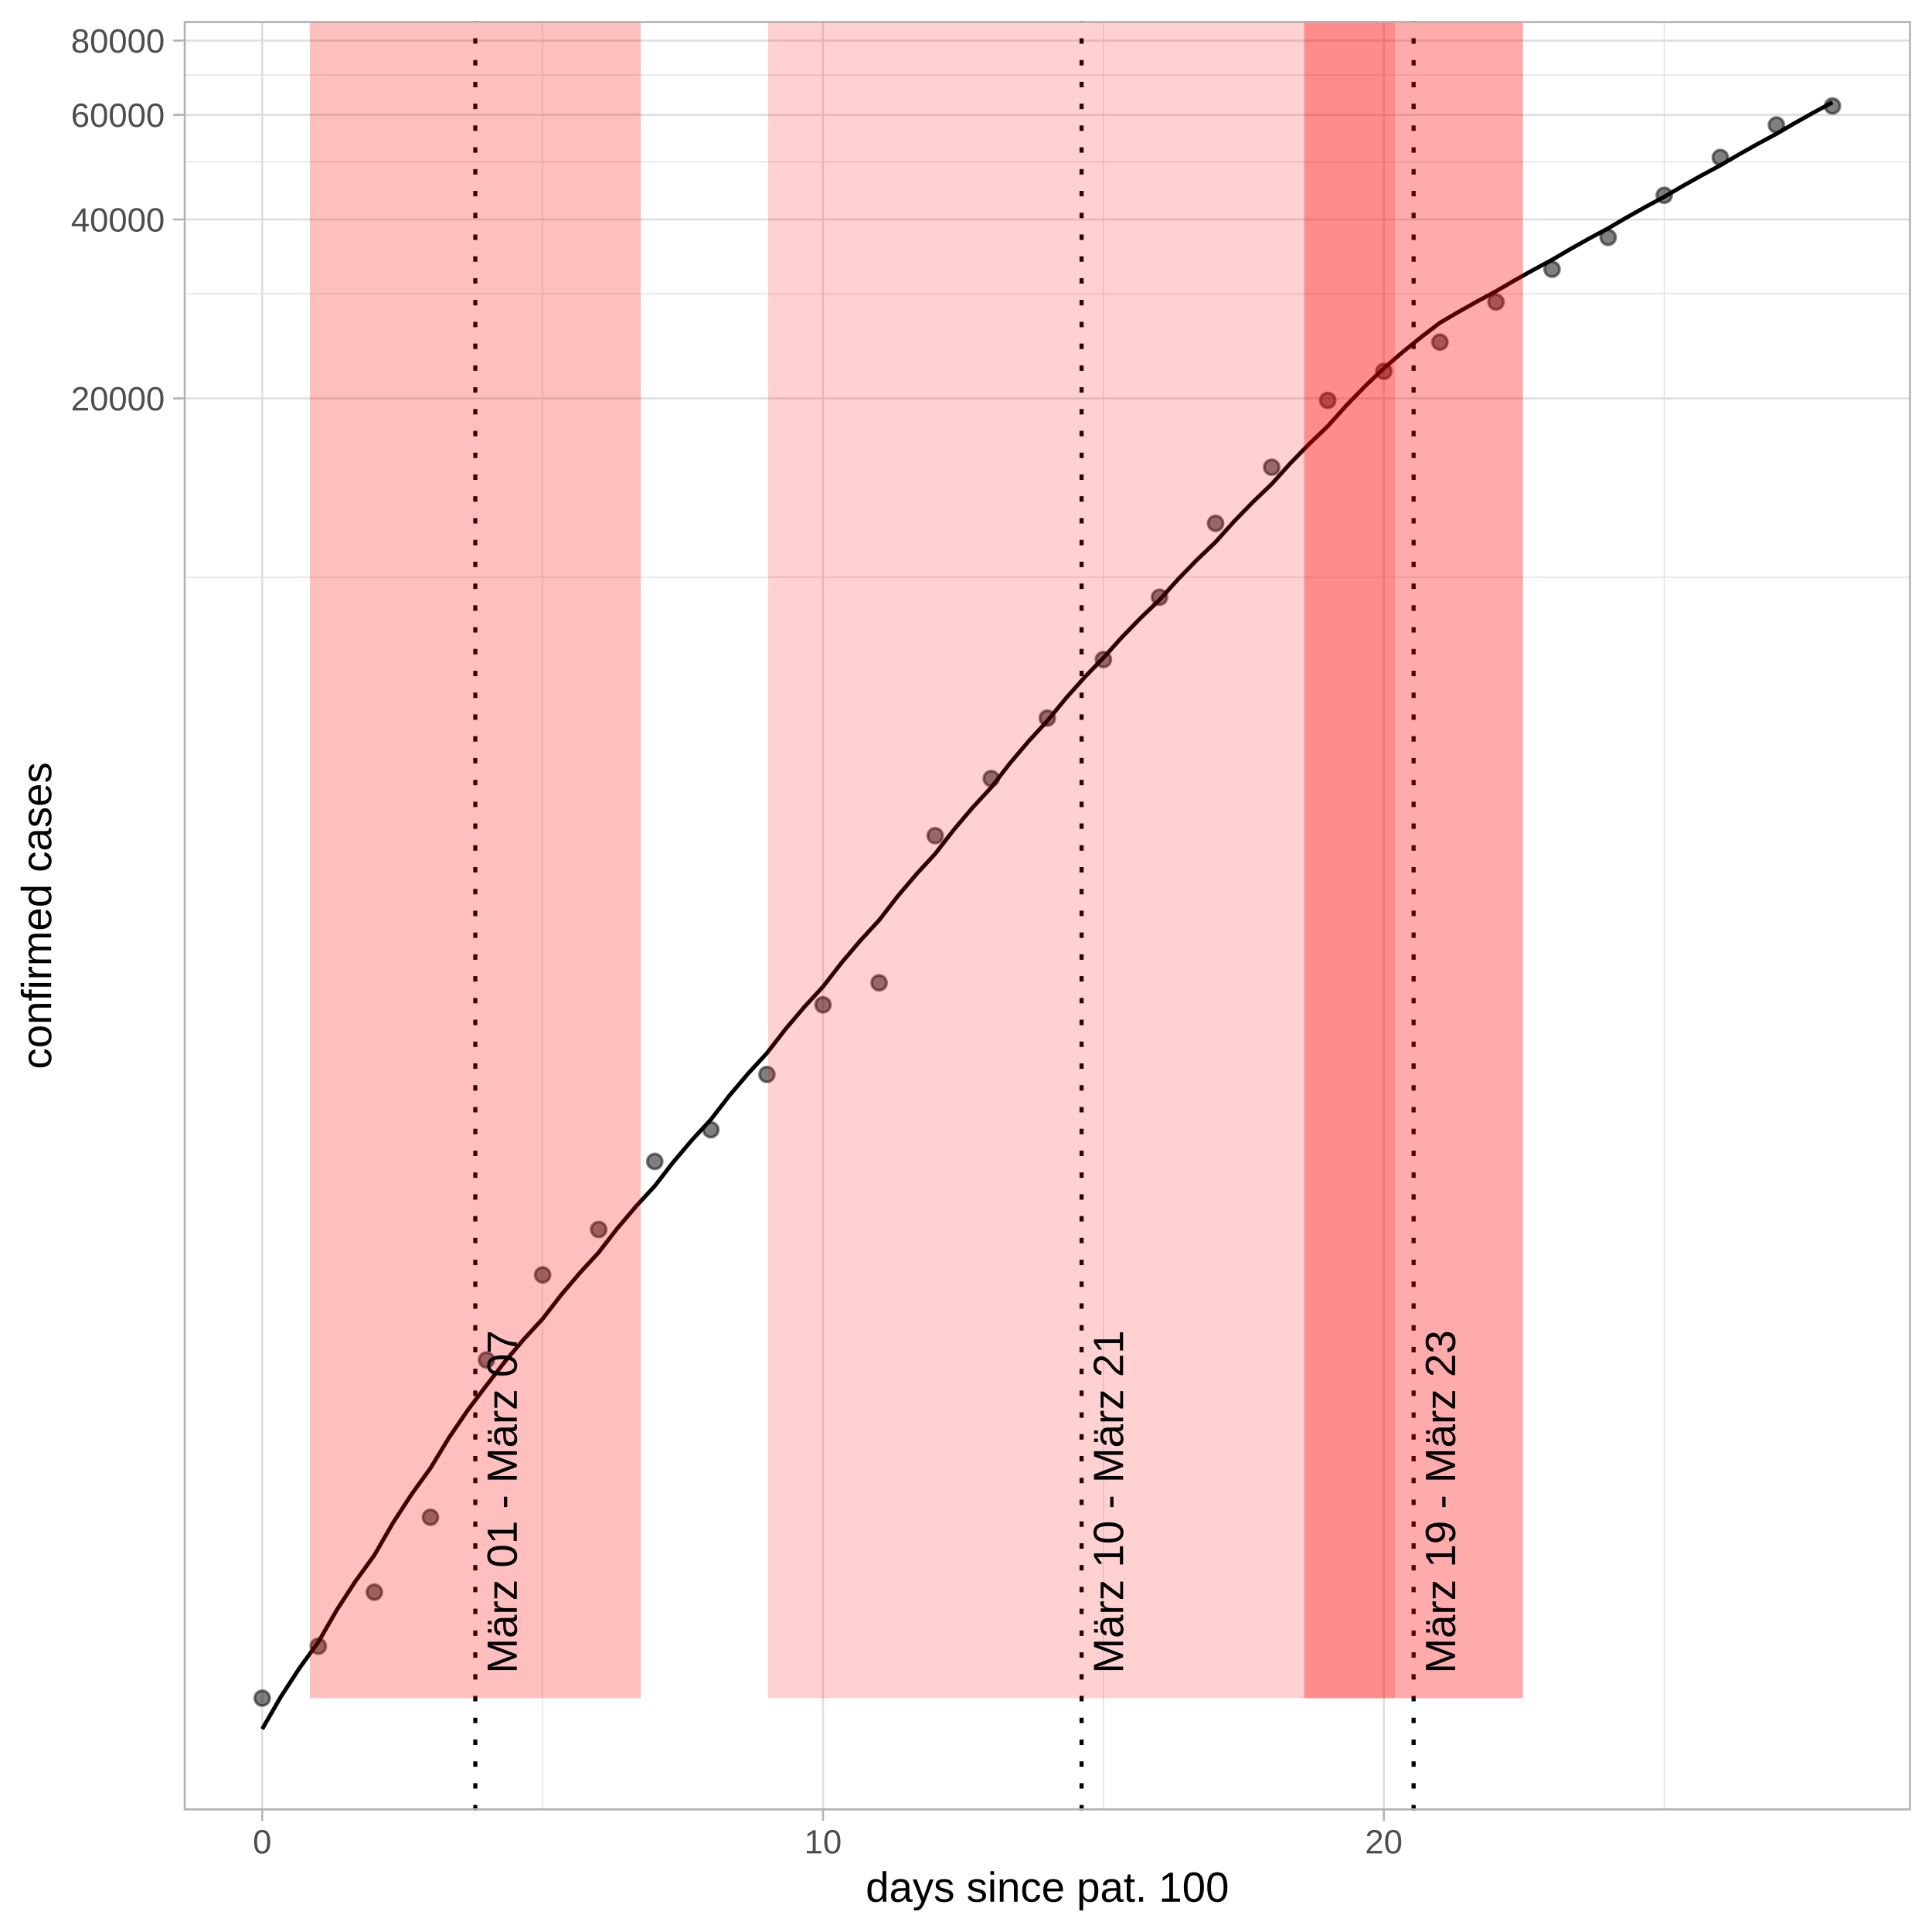
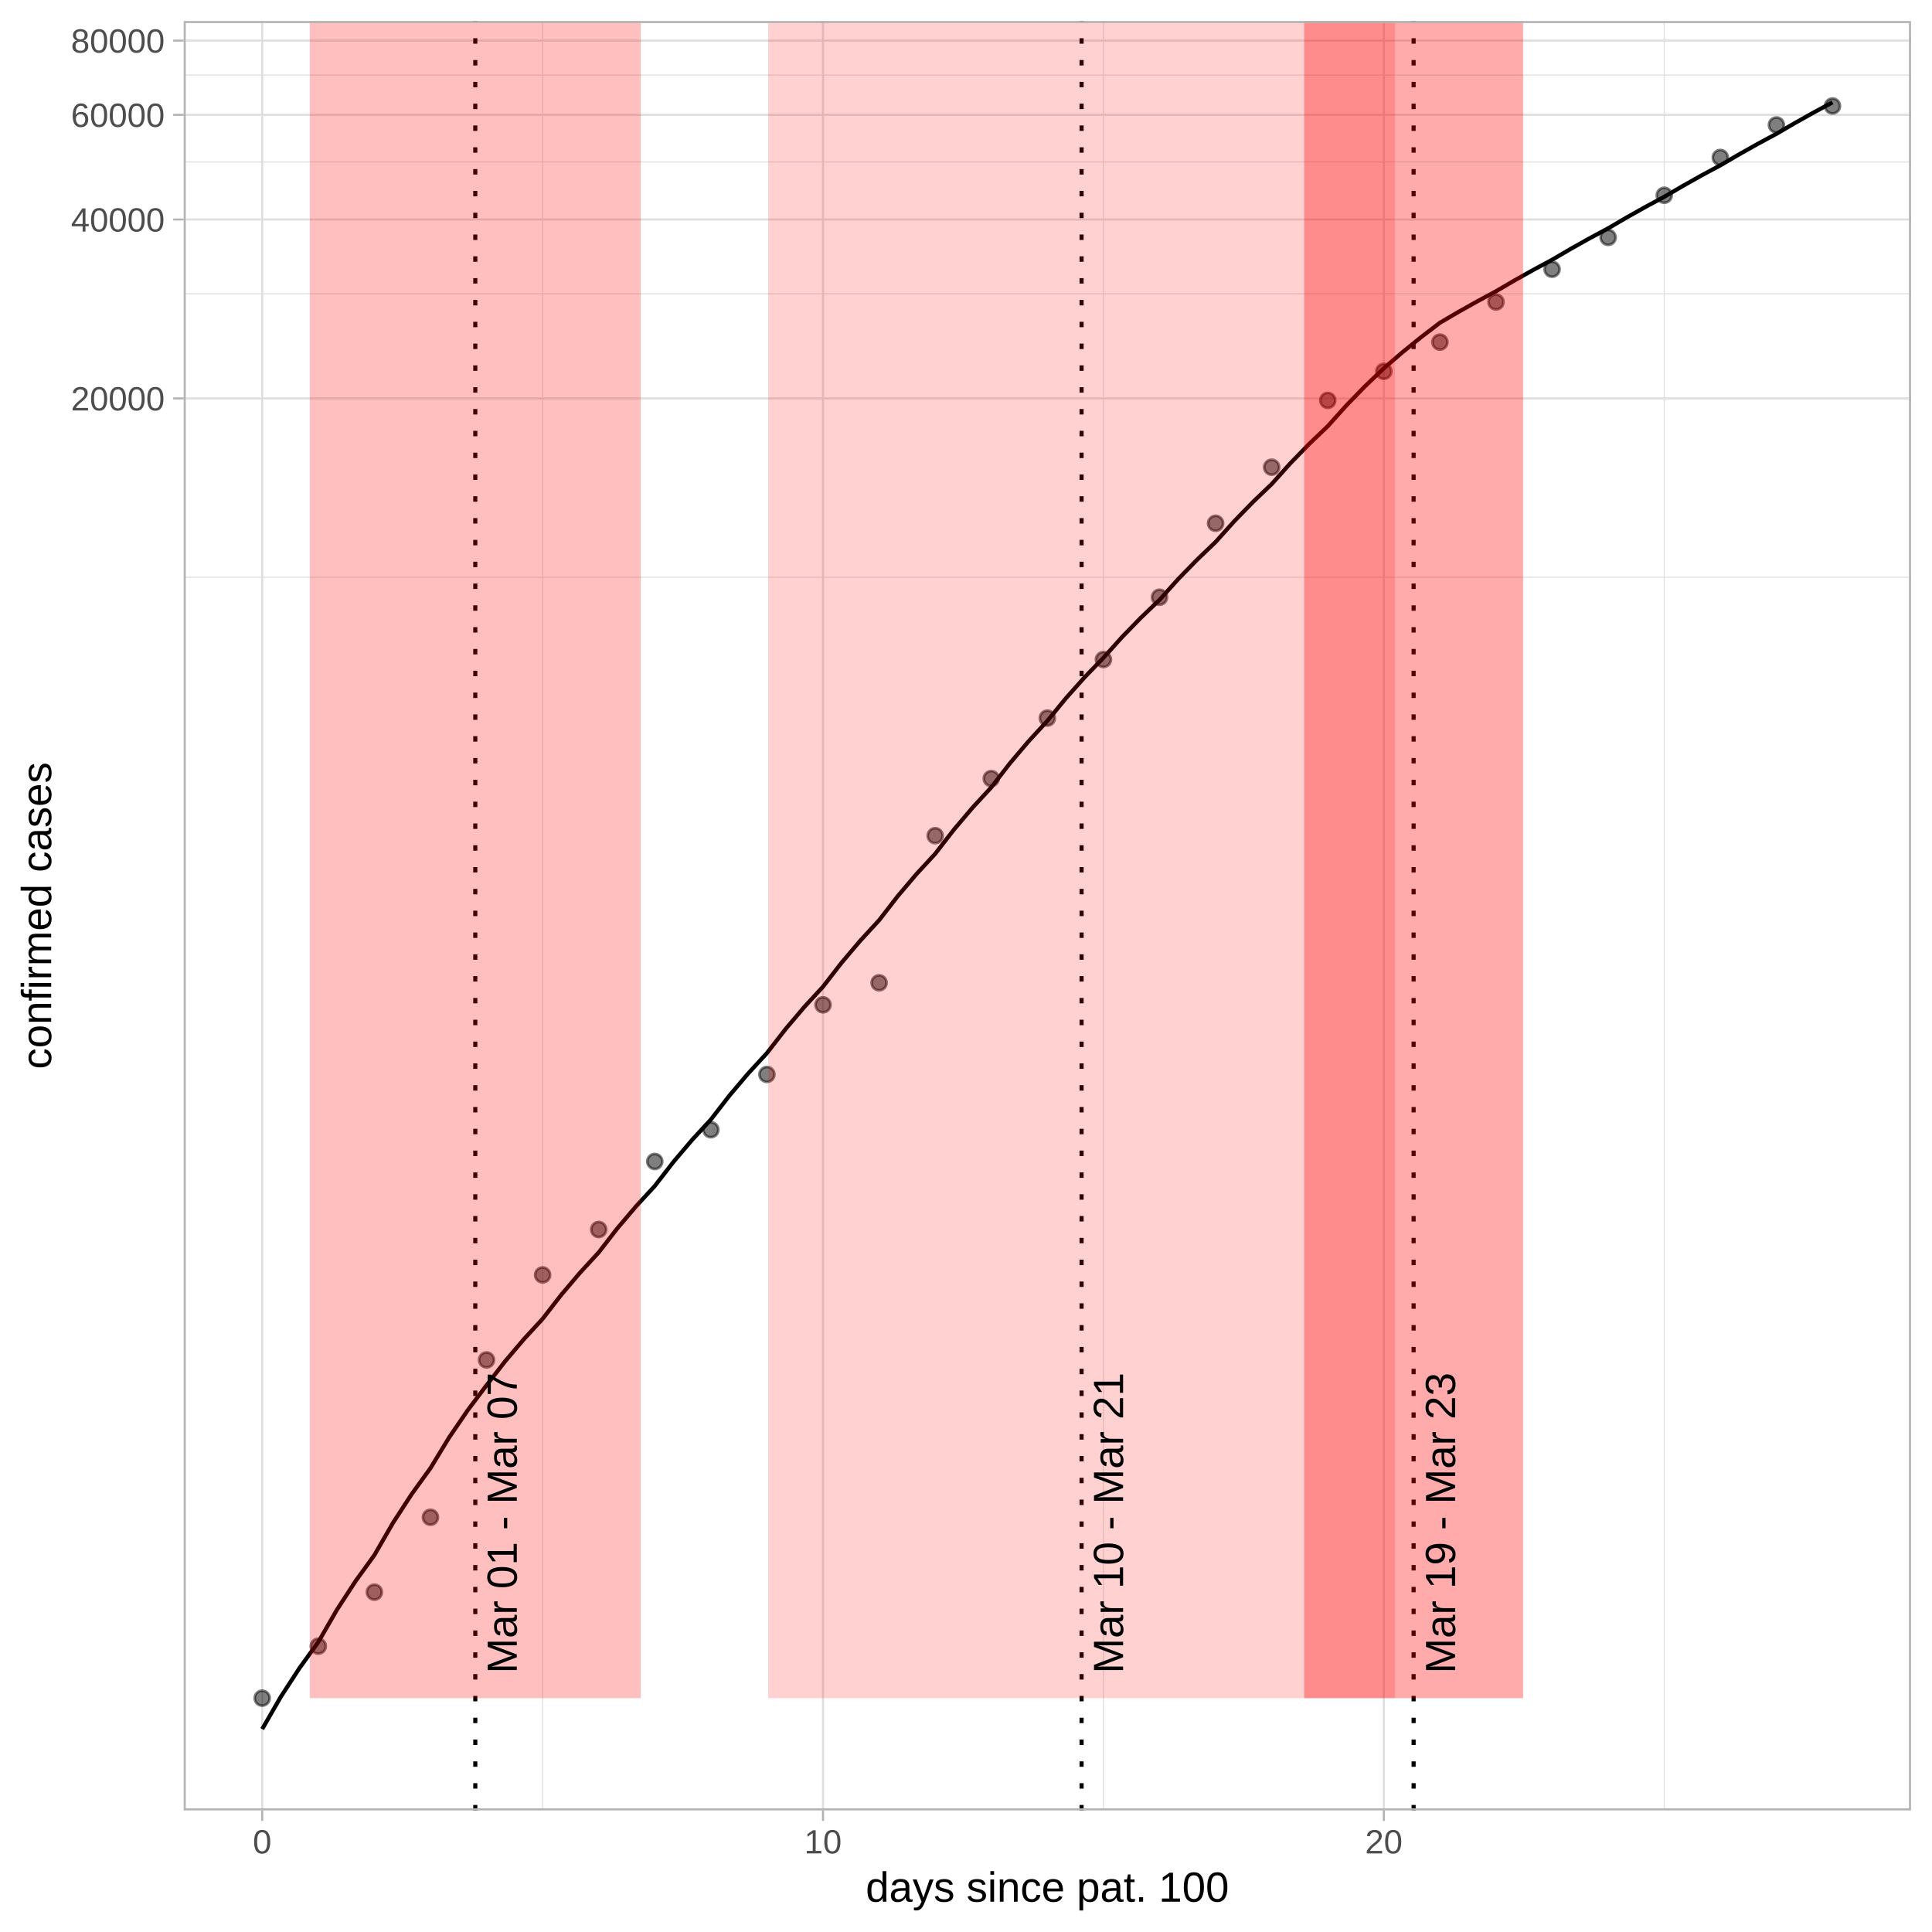
<svg xmlns="http://www.w3.org/2000/svg" viewBox="0 0 504.00 504.00">
  <defs>
    <style type="text/css">
    line, polyline, polygon, path, rect, circle {
      fill: none;
      stroke: #000000;
      stroke-linecap: round;
      stroke-linejoin: round;
      stroke-miterlimit: 10.00;
    }
  </style>
  </defs>
  <rect width="100%" height="100%" style="stroke: none; fill: #FFFFFF;" />
  <rect x="0.00" y="0.00" width="504.00" height="504.00" style="stroke-width: 1.07; stroke: #FFFFFF; fill: #FFFFFF;" />
  <defs>
    <clipPath id="cpNDcuOTJ8NDk4LjUyfDQ3Mi4yOHw1LjQ4">
      <rect x="47.92" y="5.48" width="450.61" height="466.80" />
    </clipPath>
  </defs>
  <rect x="47.92" y="5.48" width="450.61" height="466.80" style="stroke-width: 1.07; stroke: none; fill: #FFFFFF;" clip-path="url(#cpNDcuOTJ8NDk4LjUyfDQ3Mi4yOHw1LjQ4)" />
  <polyline points="47.92,150.60 498.52,150.60 " style="stroke-width: 0.27; stroke: #DEDEDE; stroke-linecap: butt;" clip-path="url(#cpNDcuOTJ8NDk4LjUyfDQ3Mi4yOHw1LjQ4)" />
  <polyline points="47.92,76.63 498.52,76.63 " style="stroke-width: 0.27; stroke: #DEDEDE; stroke-linecap: butt;" clip-path="url(#cpNDcuOTJ8NDk4LjUyfDQ3Mi4yOHw1LjQ4)" />
  <polyline points="47.92,42.24 498.52,42.24 " style="stroke-width: 0.27; stroke: #DEDEDE; stroke-linecap: butt;" clip-path="url(#cpNDcuOTJ8NDk4LjUyfDQ3Mi4yOHw1LjQ4)" />
  <polyline points="47.92,19.58 498.52,19.58 " style="stroke-width: 0.27; stroke: #DEDEDE; stroke-linecap: butt;" clip-path="url(#cpNDcuOTJ8NDk4LjUyfDQ3Mi4yOHw1LjQ4)" />
  <polyline points="141.55,472.28 141.55,5.48 " style="stroke-width: 0.27; stroke: #DEDEDE; stroke-linecap: butt;" clip-path="url(#cpNDcuOTJ8NDk4LjUyfDQ3Mi4yOHw1LjQ4)" />
  <polyline points="287.85,472.28 287.85,5.48 " style="stroke-width: 0.27; stroke: #DEDEDE; stroke-linecap: butt;" clip-path="url(#cpNDcuOTJ8NDk4LjUyfDQ3Mi4yOHw1LjQ4)" />
  <polyline points="434.15,472.28 434.15,5.48 " style="stroke-width: 0.27; stroke: #DEDEDE; stroke-linecap: butt;" clip-path="url(#cpNDcuOTJ8NDk4LjUyfDQ3Mi4yOHw1LjQ4)" />
  <polyline points="47.92,103.93 498.52,103.93 " style="stroke-width: 0.53; stroke: #DEDEDE; stroke-linecap: butt;" clip-path="url(#cpNDcuOTJ8NDk4LjUyfDQ3Mi4yOHw1LjQ4)" />
  <polyline points="47.92,57.26 498.52,57.26 " style="stroke-width: 0.53; stroke: #DEDEDE; stroke-linecap: butt;" clip-path="url(#cpNDcuOTJ8NDk4LjUyfDQ3Mi4yOHw1LjQ4)" />
  <polyline points="47.92,29.96 498.52,29.96 " style="stroke-width: 0.53; stroke: #DEDEDE; stroke-linecap: butt;" clip-path="url(#cpNDcuOTJ8NDk4LjUyfDQ3Mi4yOHw1LjQ4)" />
  <polyline points="47.92,10.59 498.52,10.59 " style="stroke-width: 0.53; stroke: #DEDEDE; stroke-linecap: butt;" clip-path="url(#cpNDcuOTJ8NDk4LjUyfDQ3Mi4yOHw1LjQ4)" />
  <polyline points="68.40,472.28 68.40,5.48 " style="stroke-width: 0.53; stroke: #DEDEDE; stroke-linecap: butt;" clip-path="url(#cpNDcuOTJ8NDk4LjUyfDQ3Mi4yOHw1LjQ4)" />
  <polyline points="214.70,472.28 214.70,5.48 " style="stroke-width: 0.53; stroke: #DEDEDE; stroke-linecap: butt;" clip-path="url(#cpNDcuOTJ8NDk4LjUyfDQ3Mi4yOHw1LjQ4)" />
  <polyline points="361.00,472.28 361.00,5.48 " style="stroke-width: 0.53; stroke: #DEDEDE; stroke-linecap: butt;" clip-path="url(#cpNDcuOTJ8NDk4LjUyfDQ3Mi4yOHw1LjQ4)" />
  <circle cx="68.40" cy="443.00" r="1.95" style="stroke-width: 0.71; stroke: #000000; stroke-opacity: 0.50; fill: #000000; fill-opacity: 0.50;" clip-path="url(#cpNDcuOTJ8NDk4LjUyfDQ3Mi4yOHw1LjQ4)" />
  <circle cx="83.03" cy="429.44" r="1.95" style="stroke-width: 0.71; stroke: #000000; stroke-opacity: 0.50; fill: #000000; fill-opacity: 0.50;" clip-path="url(#cpNDcuOTJ8NDk4LjUyfDQ3Mi4yOHw1LjQ4)" />
  <circle cx="97.66" cy="415.35" r="1.95" style="stroke-width: 0.71; stroke: #000000; stroke-opacity: 0.50; fill: #000000; fill-opacity: 0.50;" clip-path="url(#cpNDcuOTJ8NDk4LjUyfDQ3Mi4yOHw1LjQ4)" />
  <circle cx="112.29" cy="395.81" r="1.95" style="stroke-width: 0.71; stroke: #000000; stroke-opacity: 0.50; fill: #000000; fill-opacity: 0.50;" clip-path="url(#cpNDcuOTJ8NDk4LjUyfDQ3Mi4yOHw1LjQ4)" />
  <circle cx="126.92" cy="354.77" r="1.95" style="stroke-width: 0.71; stroke: #000000; stroke-opacity: 0.50; fill: #000000; fill-opacity: 0.50;" clip-path="url(#cpNDcuOTJ8NDk4LjUyfDQ3Mi4yOHw1LjQ4)" />
  <circle cx="141.55" cy="332.59" r="1.95" style="stroke-width: 0.71; stroke: #000000; stroke-opacity: 0.50; fill: #000000; fill-opacity: 0.50;" clip-path="url(#cpNDcuOTJ8NDk4LjUyfDQ3Mi4yOHw1LjQ4)" />
  <circle cx="156.18" cy="320.74" r="1.95" style="stroke-width: 0.71; stroke: #000000; stroke-opacity: 0.50; fill: #000000; fill-opacity: 0.50;" clip-path="url(#cpNDcuOTJ8NDk4LjUyfDQ3Mi4yOHw1LjQ4)" />
  <circle cx="170.81" cy="302.99" r="1.95" style="stroke-width: 0.71; stroke: #000000; stroke-opacity: 0.50; fill: #000000; fill-opacity: 0.50;" clip-path="url(#cpNDcuOTJ8NDk4LjUyfDQ3Mi4yOHw1LjQ4)" />
  <circle cx="185.44" cy="294.72" r="1.95" style="stroke-width: 0.71; stroke: #000000; stroke-opacity: 0.50; fill: #000000; fill-opacity: 0.50;" clip-path="url(#cpNDcuOTJ8NDk4LjUyfDQ3Mi4yOHw1LjQ4)" />
  <circle cx="200.07" cy="280.29" r="1.95" style="stroke-width: 0.71; stroke: #000000; stroke-opacity: 0.50; fill: #000000; fill-opacity: 0.50;" clip-path="url(#cpNDcuOTJ8NDk4LjUyfDQ3Mi4yOHw1LjQ4)" />
  <circle cx="214.70" cy="262.13" r="1.95" style="stroke-width: 0.71; stroke: #000000; stroke-opacity: 0.50; fill: #000000; fill-opacity: 0.50;" clip-path="url(#cpNDcuOTJ8NDk4LjUyfDQ3Mi4yOHw1LjQ4)" />
  <circle cx="229.33" cy="256.39" r="1.95" style="stroke-width: 0.71; stroke: #000000; stroke-opacity: 0.50; fill: #000000; fill-opacity: 0.50;" clip-path="url(#cpNDcuOTJ8NDk4LjUyfDQ3Mi4yOHw1LjQ4)" />
  <circle cx="243.96" cy="218.00" r="1.95" style="stroke-width: 0.71; stroke: #000000; stroke-opacity: 0.50; fill: #000000; fill-opacity: 0.50;" clip-path="url(#cpNDcuOTJ8NDk4LjUyfDQ3Mi4yOHw1LjQ4)" />
  <circle cx="258.59" cy="203.10" r="1.95" style="stroke-width: 0.71; stroke: #000000; stroke-opacity: 0.50; fill: #000000; fill-opacity: 0.50;" clip-path="url(#cpNDcuOTJ8NDk4LjUyfDQ3Mi4yOHw1LjQ4)" />
  <circle cx="273.22" cy="187.33" r="1.95" style="stroke-width: 0.71; stroke: #000000; stroke-opacity: 0.50; fill: #000000; fill-opacity: 0.50;" clip-path="url(#cpNDcuOTJ8NDk4LjUyfDQ3Mi4yOHw1LjQ4)" />
  <circle cx="287.85" cy="172.05" r="1.95" style="stroke-width: 0.71; stroke: #000000; stroke-opacity: 0.50; fill: #000000; fill-opacity: 0.50;" clip-path="url(#cpNDcuOTJ8NDk4LjUyfDQ3Mi4yOHw1LjQ4)" />
  <circle cx="302.48" cy="155.80" r="1.95" style="stroke-width: 0.71; stroke: #000000; stroke-opacity: 0.50; fill: #000000; fill-opacity: 0.50;" clip-path="url(#cpNDcuOTJ8NDk4LjUyfDQ3Mi4yOHw1LjQ4)" />
  <circle cx="317.11" cy="136.51" r="1.95" style="stroke-width: 0.71; stroke: #000000; stroke-opacity: 0.50; fill: #000000; fill-opacity: 0.50;" clip-path="url(#cpNDcuOTJ8NDk4LjUyfDQ3Mi4yOHw1LjQ4)" />
  <circle cx="331.74" cy="121.88" r="1.95" style="stroke-width: 0.71; stroke: #000000; stroke-opacity: 0.50; fill: #000000; fill-opacity: 0.50;" clip-path="url(#cpNDcuOTJ8NDk4LjUyfDQ3Mi4yOHw1LjQ4)" />
  <circle cx="346.37" cy="104.45" r="1.95" style="stroke-width: 0.71; stroke: #000000; stroke-opacity: 0.50; fill: #000000; fill-opacity: 0.50;" clip-path="url(#cpNDcuOTJ8NDk4LjUyfDQ3Mi4yOHw1LjQ4)" />
  <circle cx="361.00" cy="96.87" r="1.95" style="stroke-width: 0.71; stroke: #000000; stroke-opacity: 0.50; fill: #000000; fill-opacity: 0.50;" clip-path="url(#cpNDcuOTJ8NDk4LjUyfDQ3Mi4yOHw1LjQ4)" />
  <circle cx="375.63" cy="89.25" r="1.95" style="stroke-width: 0.71; stroke: #000000; stroke-opacity: 0.50; fill: #000000; fill-opacity: 0.50;" clip-path="url(#cpNDcuOTJ8NDk4LjUyfDQ3Mi4yOHw1LjQ4)" />
  <circle cx="390.26" cy="78.78" r="1.95" style="stroke-width: 0.71; stroke: #000000; stroke-opacity: 0.50; fill: #000000; fill-opacity: 0.50;" clip-path="url(#cpNDcuOTJ8NDk4LjUyfDQ3Mi4yOHw1LjQ4)" />
  <circle cx="404.89" cy="70.24" r="1.95" style="stroke-width: 0.71; stroke: #000000; stroke-opacity: 0.50; fill: #000000; fill-opacity: 0.50;" clip-path="url(#cpNDcuOTJ8NDk4LjUyfDQ3Mi4yOHw1LjQ4)" />
  <circle cx="419.52" cy="61.93" r="1.95" style="stroke-width: 0.71; stroke: #000000; stroke-opacity: 0.50; fill: #000000; fill-opacity: 0.50;" clip-path="url(#cpNDcuOTJ8NDk4LjUyfDQ3Mi4yOHw1LjQ4)" />
  <circle cx="434.15" cy="50.94" r="1.95" style="stroke-width: 0.71; stroke: #000000; stroke-opacity: 0.50; fill: #000000; fill-opacity: 0.50;" clip-path="url(#cpNDcuOTJ8NDk4LjUyfDQ3Mi4yOHw1LjQ4)" />
  <circle cx="448.78" cy="41.08" r="1.95" style="stroke-width: 0.71; stroke: #000000; stroke-opacity: 0.50; fill: #000000; fill-opacity: 0.50;" clip-path="url(#cpNDcuOTJ8NDk4LjUyfDQ3Mi4yOHw1LjQ4)" />
  <circle cx="463.41" cy="32.60" r="1.95" style="stroke-width: 0.71; stroke: #000000; stroke-opacity: 0.50; fill: #000000; fill-opacity: 0.50;" clip-path="url(#cpNDcuOTJ8NDk4LjUyfDQ3Mi4yOHw1LjQ4)" />
  <circle cx="478.04" cy="27.65" r="1.95" style="stroke-width: 0.71; stroke: #000000; stroke-opacity: 0.50; fill: #000000; fill-opacity: 0.50;" clip-path="url(#cpNDcuOTJ8NDk4LjUyfDQ3Mi4yOHw1LjQ4)" />
  <polyline points="68.40,451.06 73.27,442.62 78.15,435.12 83.03,428.37 87.90,419.93 92.78,412.43 97.66,405.69 102.53,397.25 107.41,389.75 112.29,383.00 117.16,375.00 122.04,367.85 126.92,361.38 131.79,355.10 136.67,349.35 141.55,344.05 146.42,337.77 151.30,332.02 156.18,326.72 161.05,320.43 165.93,314.68 170.81,309.39 175.68,303.10 180.56,297.35 185.44,292.06 190.31,285.77 195.19,280.02 200.07,274.72 204.94,268.44 209.82,262.69 214.70,257.39 219.57,251.11 224.45,245.36 229.33,240.06 234.20,233.77 239.08,228.02 243.96,222.73 248.83,216.44 253.71,210.69 258.59,205.40 263.46,199.11 268.34,193.36 273.22,188.06 278.09,182.12 282.97,176.65 287.85,171.60 292.72,166.18 297.60,161.16 302.48,156.49 307.35,151.07 312.23,146.06 317.11,141.39 321.98,135.97 326.86,130.95 331.74,126.28 336.61,120.86 341.49,115.85 346.37,111.18 351.24,105.76 356.12,100.74 361.00,96.07 365.87,91.88 370.75,87.93 375.63,84.20 380.50,81.35 385.38,78.61 390.26,75.98 395.13,73.13 400.01,70.40 404.89,67.77 409.76,64.92 414.64,62.18 419.52,59.56 424.40,56.70 429.27,53.97 434.15,51.34 439.03,48.49 443.90,45.75 448.78,43.13 453.66,40.28 458.53,37.54 463.41,34.91 468.29,32.06 473.16,29.33 478.04,26.70 " style="stroke-width: 1.07; stroke-linecap: butt;" clip-path="url(#cpNDcuOTJ8NDk4LjUyfDQ3Mi4yOHw1LjQ4)" />
  <polyline points="123.99,472.28 123.99,152.89 123.99,106.52 123.99,79.32 123.99,60.00 123.99,45.00 123.99,32.75 123.99,22.38 123.99,13.40 123.99,5.48 " style="stroke-width: 1.07; stroke-dasharray: 1.42,4.27; stroke-linecap: butt;" clip-path="url(#cpNDcuOTJ8NDk4LjUyfDQ3Mi4yOHw1LjQ4)" />
  <polyline points="282.15,472.28 282.15,152.89 282.15,106.52 282.15,79.32 282.15,60.00 282.15,45.00 282.15,32.75 282.15,22.38 282.15,13.40 282.15,5.48 " style="stroke-width: 1.07; stroke-dasharray: 1.42,4.27; stroke-linecap: butt;" clip-path="url(#cpNDcuOTJ8NDk4LjUyfDQ3Mi4yOHw1LjQ4)" />
  <polyline points="368.77,472.28 368.77,152.89 368.77,106.52 368.77,79.32 368.77,60.00 368.77,45.00 368.77,32.75 368.77,22.38 368.77,13.40 368.77,5.48 " style="stroke-width: 1.07; stroke-dasharray: 1.42,4.27; stroke-linecap: butt;" clip-path="url(#cpNDcuOTJ8NDk4LjUyfDQ3Mi4yOHw1LjQ4)" />
  <polygon points="80.82,5.48 85.37,5.48 89.91,5.48 94.45,5.48 99.00,5.48 103.54,5.48 108.09,5.48 112.63,5.48 117.18,5.48 121.72,5.48 126.26,5.48 130.81,5.48 135.35,5.48 139.90,5.48 144.44,5.48 148.98,5.48 153.53,5.48 158.07,5.48 162.62,5.48 167.16,5.48 167.16,13.40 167.16,22.37 167.16,32.73 167.16,44.97 167.16,59.95 167.16,79.25 167.16,106.39 167.16,152.61 167.16,443.00 162.62,443.00 158.07,443.00 153.53,443.00 148.98,443.00 144.44,443.00 139.90,443.00 135.35,443.00 130.81,443.00 126.26,443.00 121.72,443.00 117.18,443.00 112.63,443.00 108.09,443.00 103.54,443.00 99.00,443.00 94.45,443.00 89.91,443.00 85.37,443.00 80.82,443.00 80.82,152.61 80.82,106.39 80.82,79.25 80.82,59.95 80.82,44.97 80.82,32.73 80.82,22.37 80.82,13.40 80.82,5.48 " style="stroke-width: 1.07; stroke: none; fill: #FF0000; fill-opacity: 0.25;" clip-path="url(#cpNDcuOTJ8NDk4LjUyfDQ3Mi4yOHw1LjQ4)" />
  <polygon points="200.38,5.48 204.93,5.48 209.47,5.48 214.01,5.48 218.55,5.48 223.10,5.48 227.64,5.48 232.18,5.48 236.72,5.48 241.27,5.48 245.81,5.48 250.35,5.48 254.89,5.48 259.44,5.48 263.98,5.48 268.52,5.48 273.06,5.48 277.61,5.48 282.15,5.48 286.69,5.48 291.23,5.48 295.78,5.48 300.32,5.48 304.86,5.48 309.40,5.48 313.95,5.48 318.49,5.48 323.03,5.48 327.57,5.48 332.12,5.48 336.66,5.48 341.20,5.48 345.74,5.48 350.29,5.48 354.83,5.48 359.37,5.48 363.91,5.48 363.91,13.40 363.91,22.37 363.91,32.73 363.91,44.97 363.91,59.95 363.91,79.25 363.91,106.39 363.91,152.61 363.91,443.00 359.37,443.00 354.83,443.00 350.29,443.00 345.74,443.00 341.20,443.00 336.66,443.00 332.12,443.00 327.57,443.00 323.03,443.00 318.49,443.00 313.95,443.00 309.40,443.00 304.86,443.00 300.32,443.00 295.78,443.00 291.23,443.00 286.69,443.00 282.15,443.00 277.61,443.00 273.06,443.00 268.52,443.00 263.98,443.00 259.44,443.00 254.89,443.00 250.35,443.00 245.81,443.00 241.27,443.00 236.72,443.00 232.18,443.00 227.64,443.00 223.10,443.00 218.55,443.00 214.01,443.00 209.47,443.00 204.93,443.00 200.38,443.00 200.38,152.61 200.38,106.39 200.38,79.25 200.38,59.95 200.38,44.97 200.38,32.73 200.38,22.37 200.38,13.40 200.38,5.48 " style="stroke-width: 1.07; stroke: none; fill: #FF0000; fill-opacity: 0.18;" clip-path="url(#cpNDcuOTJ8NDk4LjUyfDQ3Mi4yOHw1LjQ4)" />
  <polygon points="340.22,5.48 344.98,5.48 349.74,5.48 354.50,5.48 359.25,5.48 364.01,5.48 368.77,5.48 373.53,5.48 378.29,5.48 383.05,5.48 387.81,5.48 392.56,5.48 397.32,5.48 397.32,13.40 397.32,22.37 397.32,32.73 397.32,44.97 397.32,59.95 397.32,79.25 397.32,106.39 397.32,152.61 397.32,443.00 392.56,443.00 387.81,443.00 383.05,443.00 378.29,443.00 373.53,443.00 368.77,443.00 364.01,443.00 359.25,443.00 354.50,443.00 349.74,443.00 344.98,443.00 340.22,443.00 340.22,152.61 340.22,106.39 340.22,79.25 340.22,59.95 340.22,44.97 340.22,32.73 340.22,22.37 340.22,13.40 340.22,5.48 " style="stroke-width: 1.07; stroke: none; fill: #FF0000; fill-opacity: 0.33;" clip-path="url(#cpNDcuOTJ8NDk4LjUyfDQ3Mi4yOHw1LjQ4)" />
  <g clip-path="url(#cpNDcuOTJ8NDk4LjUyfDQ3Mi4yOHw1LjQ4)">
-     <text transform="translate(134.82,436.58) rotate(-90)" style="font-size: 11.04px; font-family: Arial;" textLength="95.70px" lengthAdjust="spacing">März 01  -  März 07</text>
+     <text transform="translate(134.82,436.58) rotate(-90)" style="font-size: 11.04px; font-family: Arial;" textLength="84.66px" lengthAdjust="spacing">Mar 01  -  Mar 07</text>
  </g>
  <g clip-path="url(#cpNDcuOTJ8NDk4LjUyfDQ3Mi4yOHw1LjQ4)">
-     <text transform="translate(292.98,436.58) rotate(-90)" style="font-size: 11.04px; font-family: Arial;" textLength="95.70px" lengthAdjust="spacing">März 10  -  März 21</text>
+     <text transform="translate(292.98,436.58) rotate(-90)" style="font-size: 11.04px; font-family: Arial;" textLength="84.66px" lengthAdjust="spacing">Mar 10  -  Mar 21</text>
  </g>
  <g clip-path="url(#cpNDcuOTJ8NDk4LjUyfDQ3Mi4yOHw1LjQ4)">
-     <text transform="translate(379.60,436.58) rotate(-90)" style="font-size: 11.04px; font-family: Arial;" textLength="95.70px" lengthAdjust="spacing">März 19  -  März 23</text>
+     <text transform="translate(379.60,436.58) rotate(-90)" style="font-size: 11.04px; font-family: Arial;" textLength="84.66px" lengthAdjust="spacing">Mar 19  -  Mar 23</text>
  </g>
  <rect x="47.92" y="5.48" width="450.61" height="466.80" style="stroke-width: 1.07; stroke: #B3B3B3;" clip-path="url(#cpNDcuOTJ8NDk4LjUyfDQ3Mi4yOHw1LjQ4)" />
  <defs>
    <clipPath id="cpMC4wMHw1MDQuMDB8NTA0LjAwfDAuMDA=">
      <rect x="0.00" y="0.00" width="504.00" height="504.00" />
    </clipPath>
  </defs>
  <g clip-path="url(#cpMC4wMHw1MDQuMDB8NTA0LjAwfDAuMDA=)">
    <text x="18.51" y="107.08" style="font-size: 8.80px; fill: #4D4D4D; font-family: Arial;" textLength="24.47px" lengthAdjust="spacing">20000</text>
  </g>
  <g clip-path="url(#cpMC4wMHw1MDQuMDB8NTA0LjAwfDAuMDA=)">
    <text x="18.51" y="60.41" style="font-size: 8.80px; fill: #4D4D4D; font-family: Arial;" textLength="24.47px" lengthAdjust="spacing">40000</text>
  </g>
  <g clip-path="url(#cpMC4wMHw1MDQuMDB8NTA0LjAwfDAuMDA=)">
    <text x="18.51" y="33.11" style="font-size: 8.80px; fill: #4D4D4D; font-family: Arial;" textLength="24.47px" lengthAdjust="spacing">60000</text>
  </g>
  <g clip-path="url(#cpMC4wMHw1MDQuMDB8NTA0LjAwfDAuMDA=)">
    <text x="18.51" y="13.74" style="font-size: 8.80px; fill: #4D4D4D; font-family: Arial;" textLength="24.47px" lengthAdjust="spacing">80000</text>
  </g>
  <polyline points="45.18,103.93 47.92,103.93 " style="stroke-width: 0.53; stroke: #B3B3B3; stroke-linecap: butt;" clip-path="url(#cpMC4wMHw1MDQuMDB8NTA0LjAwfDAuMDA=)" />
  <polyline points="45.18,57.26 47.92,57.26 " style="stroke-width: 0.53; stroke: #B3B3B3; stroke-linecap: butt;" clip-path="url(#cpMC4wMHw1MDQuMDB8NTA0LjAwfDAuMDA=)" />
  <polyline points="45.18,29.96 47.92,29.96 " style="stroke-width: 0.53; stroke: #B3B3B3; stroke-linecap: butt;" clip-path="url(#cpMC4wMHw1MDQuMDB8NTA0LjAwfDAuMDA=)" />
  <polyline points="45.18,10.59 47.92,10.59 " style="stroke-width: 0.53; stroke: #B3B3B3; stroke-linecap: butt;" clip-path="url(#cpMC4wMHw1MDQuMDB8NTA0LjAwfDAuMDA=)" />
  <polyline points="68.40,475.02 68.40,472.28 " style="stroke-width: 0.53; stroke: #B3B3B3; stroke-linecap: butt;" clip-path="url(#cpMC4wMHw1MDQuMDB8NTA0LjAwfDAuMDA=)" />
  <polyline points="214.70,475.02 214.70,472.28 " style="stroke-width: 0.53; stroke: #B3B3B3; stroke-linecap: butt;" clip-path="url(#cpMC4wMHw1MDQuMDB8NTA0LjAwfDAuMDA=)" />
  <polyline points="361.00,475.02 361.00,472.28 " style="stroke-width: 0.53; stroke: #B3B3B3; stroke-linecap: butt;" clip-path="url(#cpMC4wMHw1MDQuMDB8NTA0LjAwfDAuMDA=)" />
  <g clip-path="url(#cpMC4wMHw1MDQuMDB8NTA0LjAwfDAuMDA=)">
    <text x="65.95" y="483.51" style="font-size: 8.80px; fill: #4D4D4D; font-family: Arial;" textLength="4.89px" lengthAdjust="spacing">0</text>
  </g>
  <g clip-path="url(#cpMC4wMHw1MDQuMDB8NTA0LjAwfDAuMDA=)">
    <text x="209.80" y="483.51" style="font-size: 8.80px; fill: #4D4D4D; font-family: Arial;" textLength="9.79px" lengthAdjust="spacing">10</text>
  </g>
  <g clip-path="url(#cpMC4wMHw1MDQuMDB8NTA0LjAwfDAuMDA=)">
    <text x="356.10" y="483.51" style="font-size: 8.80px; fill: #4D4D4D; font-family: Arial;" textLength="9.79px" lengthAdjust="spacing">20</text>
  </g>
  <g clip-path="url(#cpMC4wMHw1MDQuMDB8NTA0LjAwfDAuMDA=)">
    <text x="225.83" y="496.10" style="font-size: 11.00px; font-family: Arial;" textLength="94.78px" lengthAdjust="spacing">days since pat. 100</text>
  </g>
  <g clip-path="url(#cpMC4wMHw1MDQuMDB8NTA0LjAwfDAuMDA=)">
    <text transform="translate(13.35,278.92) rotate(-90)" style="font-size: 11.00px; font-family: Arial;" textLength="80.09px" lengthAdjust="spacing">confirmed cases</text>
  </g>
</svg>
